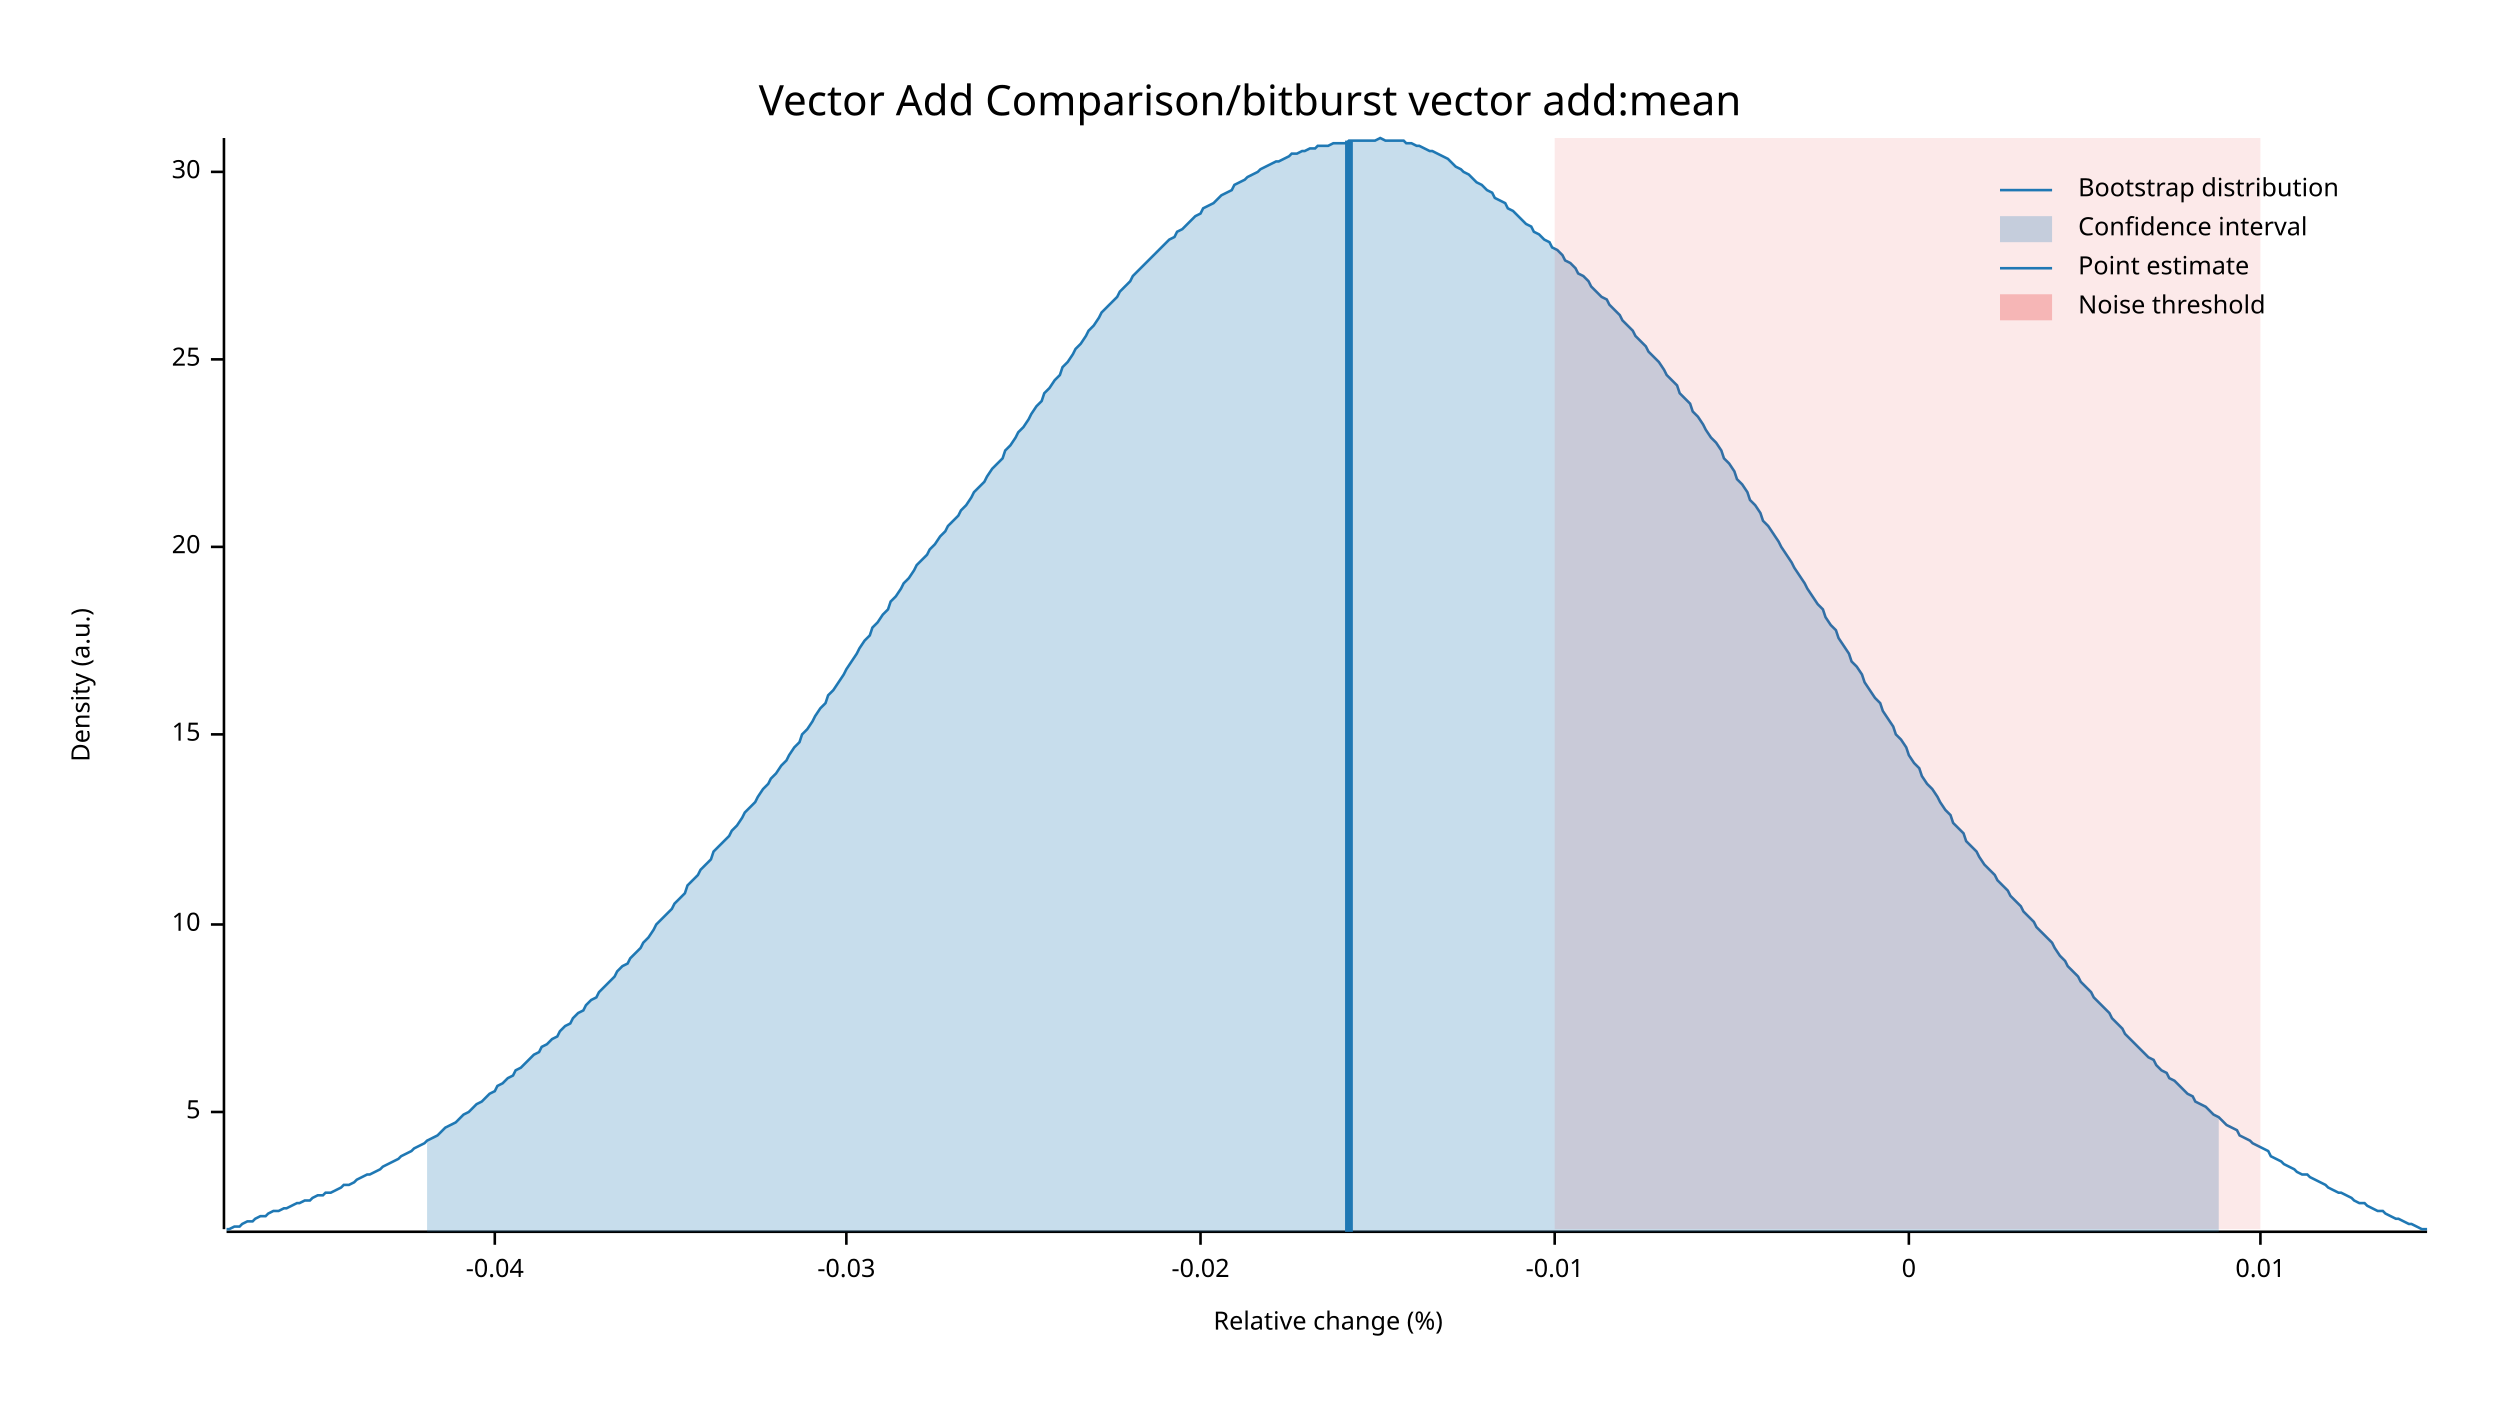
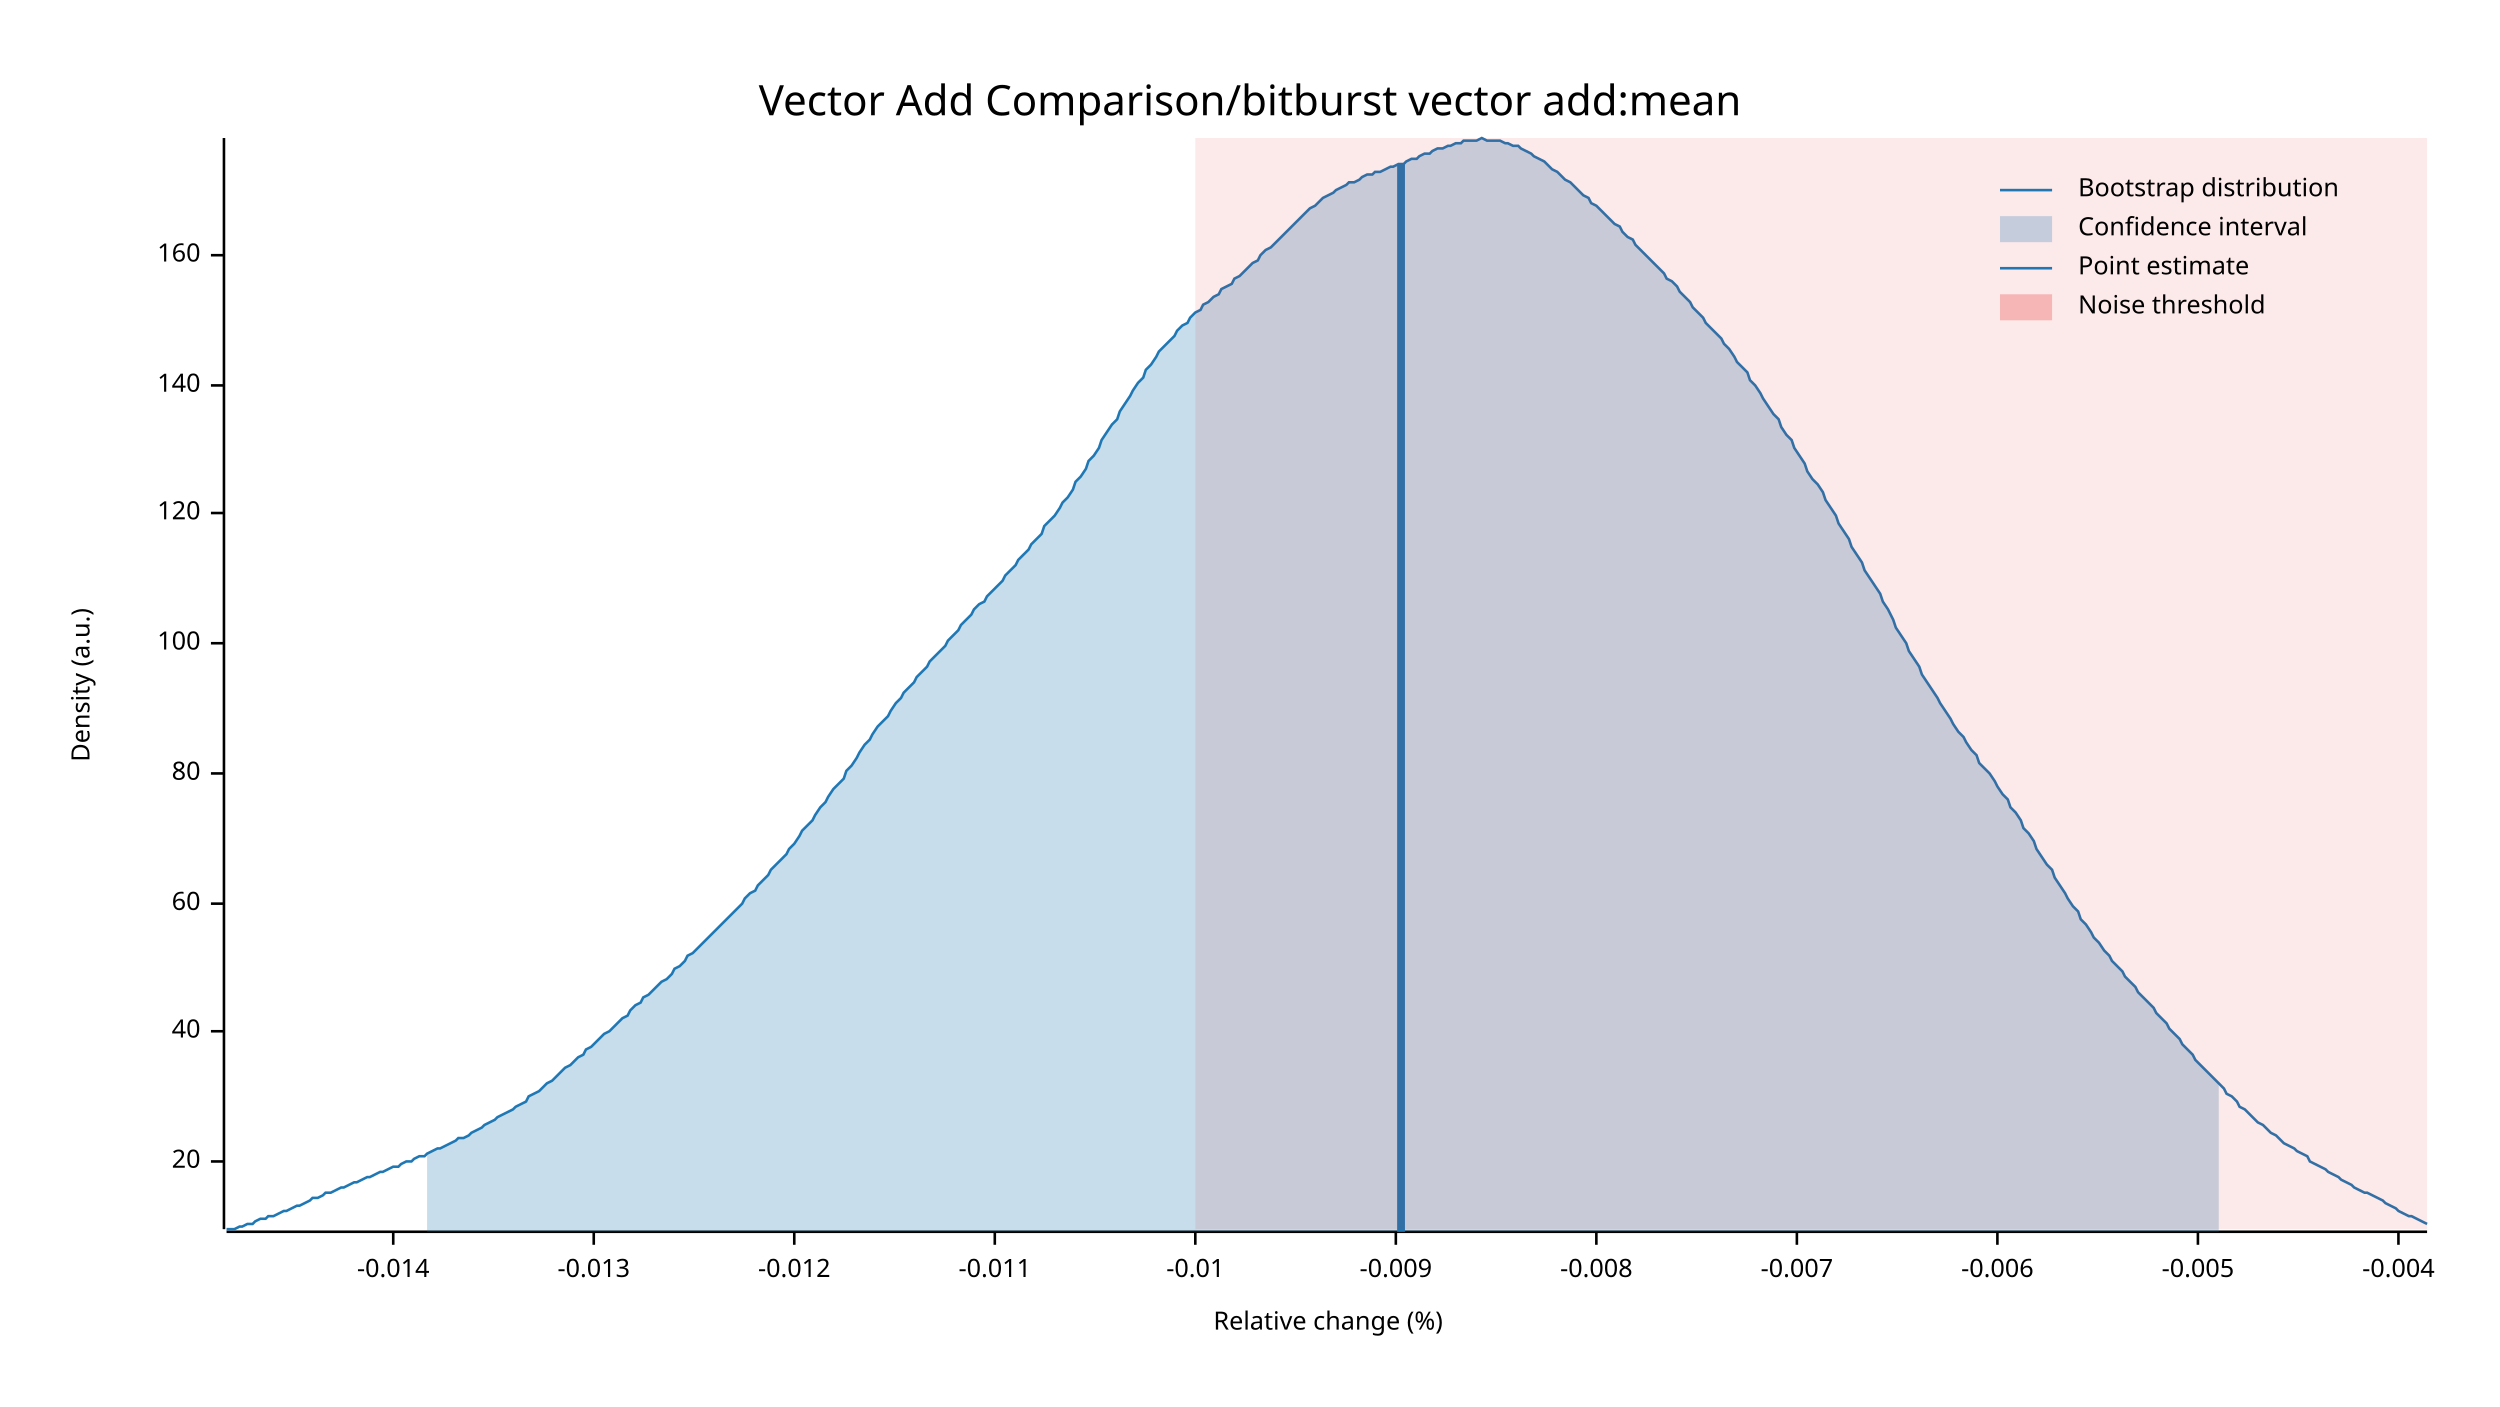
<svg xmlns="http://www.w3.org/2000/svg" width="960" height="540" viewBox="0 0 960 540">
  <text x="480" y="32" dy="0.76em" text-anchor="middle" font-family="sans-serif" font-size="16.129" opacity="1" fill="#000000">
Vector Add Comparison/bitburst vector add:mean
</text>
  <text x="27" y="263" dy="0.76em" text-anchor="middle" font-family="sans-serif" font-size="9.677" opacity="1" fill="#000000" transform="rotate(270, 27, 263)">
Density (a.u.)
</text>
  <text x="510" y="513" dy="-0.5ex" text-anchor="middle" font-family="sans-serif" font-size="9.677" opacity="1" fill="#000000">
Relative change (%)
</text>
  <polyline fill="none" opacity="1" stroke="#000000" stroke-width="1" points="86,53 86,472 " />
-   <text x="77" y="427" dy="0.5ex" text-anchor="end" font-family="sans-serif" font-size="9.677" opacity="1" fill="#000000">
- 5
- </text>
-   <polyline fill="none" opacity="1" stroke="#000000" stroke-width="1" points="81,427 86,427 " />
-   <text x="77" y="355" dy="0.5ex" text-anchor="end" font-family="sans-serif" font-size="9.677" opacity="1" fill="#000000">
- 10
- </text>
-   <polyline fill="none" opacity="1" stroke="#000000" stroke-width="1" points="81,355 86,355 " />
-   <text x="77" y="282" dy="0.5ex" text-anchor="end" font-family="sans-serif" font-size="9.677" opacity="1" fill="#000000">
- 15
- </text>
-   <polyline fill="none" opacity="1" stroke="#000000" stroke-width="1" points="81,282 86,282 " />
-   <text x="77" y="210" dy="0.5ex" text-anchor="end" font-family="sans-serif" font-size="9.677" opacity="1" fill="#000000">
+   <text x="77" y="446" dy="0.5ex" text-anchor="end" font-family="sans-serif" font-size="9.677" opacity="1" fill="#000000">
20
</text>
-   <polyline fill="none" opacity="1" stroke="#000000" stroke-width="1" points="81,210 86,210 " />
-   <text x="77" y="138" dy="0.5ex" text-anchor="end" font-family="sans-serif" font-size="9.677" opacity="1" fill="#000000">
- 25
+   <polyline fill="none" opacity="1" stroke="#000000" stroke-width="1" points="81,446 86,446 " />
+   <text x="77" y="396" dy="0.5ex" text-anchor="end" font-family="sans-serif" font-size="9.677" opacity="1" fill="#000000">
+ 40
</text>
-   <polyline fill="none" opacity="1" stroke="#000000" stroke-width="1" points="81,138 86,138 " />
-   <text x="77" y="66" dy="0.5ex" text-anchor="end" font-family="sans-serif" font-size="9.677" opacity="1" fill="#000000">
- 30
+   <polyline fill="none" opacity="1" stroke="#000000" stroke-width="1" points="81,396 86,396 " />
+   <text x="77" y="347" dy="0.5ex" text-anchor="end" font-family="sans-serif" font-size="9.677" opacity="1" fill="#000000">
+ 60
</text>
-   <polyline fill="none" opacity="1" stroke="#000000" stroke-width="1" points="81,66 86,66 " />
+   <polyline fill="none" opacity="1" stroke="#000000" stroke-width="1" points="81,347 86,347 " />
+   <text x="77" y="297" dy="0.5ex" text-anchor="end" font-family="sans-serif" font-size="9.677" opacity="1" fill="#000000">
+ 80
+ </text>
+   <polyline fill="none" opacity="1" stroke="#000000" stroke-width="1" points="81,297 86,297 " />
+   <text x="77" y="247" dy="0.5ex" text-anchor="end" font-family="sans-serif" font-size="9.677" opacity="1" fill="#000000">
+ 100
+ </text>
+   <polyline fill="none" opacity="1" stroke="#000000" stroke-width="1" points="81,247 86,247 " />
+   <text x="77" y="197" dy="0.5ex" text-anchor="end" font-family="sans-serif" font-size="9.677" opacity="1" fill="#000000">
+ 120
+ </text>
+   <polyline fill="none" opacity="1" stroke="#000000" stroke-width="1" points="81,197 86,197 " />
+   <text x="77" y="148" dy="0.5ex" text-anchor="end" font-family="sans-serif" font-size="9.677" opacity="1" fill="#000000">
+ 140
+ </text>
+   <polyline fill="none" opacity="1" stroke="#000000" stroke-width="1" points="81,148 86,148 " />
+   <text x="77" y="98" dy="0.5ex" text-anchor="end" font-family="sans-serif" font-size="9.677" opacity="1" fill="#000000">
+ 160
+ </text>
+   <polyline fill="none" opacity="1" stroke="#000000" stroke-width="1" points="81,98 86,98 " />
  <polyline fill="none" opacity="1" stroke="#000000" stroke-width="1" points="87,473 932,473 " />
-   <text x="190" y="483" dy="0.76em" text-anchor="middle" font-family="sans-serif" font-size="9.677" opacity="1" fill="#000000">
- -0.04
+   <text x="151" y="483" dy="0.76em" text-anchor="middle" font-family="sans-serif" font-size="9.677" opacity="1" fill="#000000">
+ -0.014
</text>
-   <polyline fill="none" opacity="1" stroke="#000000" stroke-width="1" points="190,473 190,478 " />
-   <text x="325" y="483" dy="0.76em" text-anchor="middle" font-family="sans-serif" font-size="9.677" opacity="1" fill="#000000">
- -0.03
+   <polyline fill="none" opacity="1" stroke="#000000" stroke-width="1" points="151,473 151,478 " />
+   <text x="228" y="483" dy="0.76em" text-anchor="middle" font-family="sans-serif" font-size="9.677" opacity="1" fill="#000000">
+ -0.013
</text>
-   <polyline fill="none" opacity="1" stroke="#000000" stroke-width="1" points="325,473 325,478 " />
-   <text x="461" y="483" dy="0.76em" text-anchor="middle" font-family="sans-serif" font-size="9.677" opacity="1" fill="#000000">
- -0.02
+   <polyline fill="none" opacity="1" stroke="#000000" stroke-width="1" points="228,473 228,478 " />
+   <text x="305" y="483" dy="0.76em" text-anchor="middle" font-family="sans-serif" font-size="9.677" opacity="1" fill="#000000">
+ -0.012
</text>
-   <polyline fill="none" opacity="1" stroke="#000000" stroke-width="1" points="461,473 461,478 " />
-   <text x="597" y="483" dy="0.76em" text-anchor="middle" font-family="sans-serif" font-size="9.677" opacity="1" fill="#000000">
+   <polyline fill="none" opacity="1" stroke="#000000" stroke-width="1" points="305,473 305,478 " />
+   <text x="382" y="483" dy="0.76em" text-anchor="middle" font-family="sans-serif" font-size="9.677" opacity="1" fill="#000000">
+ -0.011
+ </text>
+   <polyline fill="none" opacity="1" stroke="#000000" stroke-width="1" points="382,473 382,478 " />
+   <text x="459" y="483" dy="0.76em" text-anchor="middle" font-family="sans-serif" font-size="9.677" opacity="1" fill="#000000">
-0.01
</text>
-   <polyline fill="none" opacity="1" stroke="#000000" stroke-width="1" points="597,473 597,478 " />
-   <text x="733" y="483" dy="0.76em" text-anchor="middle" font-family="sans-serif" font-size="9.677" opacity="1" fill="#000000">
- 0
+   <polyline fill="none" opacity="1" stroke="#000000" stroke-width="1" points="459,473 459,478 " />
+   <text x="536" y="483" dy="0.76em" text-anchor="middle" font-family="sans-serif" font-size="9.677" opacity="1" fill="#000000">
+ -0.009
</text>
-   <polyline fill="none" opacity="1" stroke="#000000" stroke-width="1" points="733,473 733,478 " />
-   <text x="868" y="483" dy="0.76em" text-anchor="middle" font-family="sans-serif" font-size="9.677" opacity="1" fill="#000000">
- 0.01
+   <polyline fill="none" opacity="1" stroke="#000000" stroke-width="1" points="536,473 536,478 " />
+   <text x="613" y="483" dy="0.76em" text-anchor="middle" font-family="sans-serif" font-size="9.677" opacity="1" fill="#000000">
+ -0.008
</text>
-   <polyline fill="none" opacity="1" stroke="#000000" stroke-width="1" points="868,473 868,478 " />
-   <polyline fill="none" opacity="1" stroke="#1F78B4" stroke-width="1" points="87,472 88,472 90,471 92,471 93,470 95,469 97,469 98,468 100,467 102,467 103,466 105,465 107,465 109,464 110,464 112,463 114,462 115,462 117,461 119,461 120,460 122,459 124,459 125,458 127,458 129,457 131,456 132,455 134,455 136,454 137,453 139,452 141,451 142,451 144,450 146,449 147,448 149,447 151,446 153,445 154,444 156,443 158,442 159,441 161,440 163,439 164,438 166,437 168,436 169,435 171,433 173,432 175,431 176,430 178,428 180,427 181,426 183,424 185,423 186,422 188,420 190,419 191,417 193,416 195,414 197,413 198,411 200,410 202,408 203,407 205,405 207,404 208,402 210,401 212,399 214,398 215,396 217,394 219,393 220,391 222,389 224,388 225,386 227,384 229,383 230,381 232,379 234,377 236,375 237,373 239,371 241,370 242,368 244,366 246,364 247,362 249,360 251,357 252,355 254,353 256,351 258,349 259,347 261,345 263,343 264,340 266,338 268,336 269,334 271,332 273,330 274,327 276,325 278,323 280,321 281,319 283,317 285,314 286,312 288,310 290,308 291,306 293,303 295,301 296,299 298,297 300,294 302,292 303,290 305,287 307,285 308,282 310,280 312,277 313,275 315,272 317,270 318,267 320,265 322,262 324,259 325,257 327,254 329,251 330,249 332,246 334,244 335,241 337,239 339,236 341,234 342,231 344,229 346,226 347,224 349,222 351,219 352,217 354,215 356,213 357,211 359,209 361,206 363,204 364,202 366,200 368,198 369,196 371,194 373,191 374,189 376,187 378,185 379,183 381,180 383,178 385,176 386,173 388,171 390,168 391,166 393,164 395,161 396,159 398,156 400,154 401,151 403,149 405,146 407,144 408,141 410,139 412,136 413,134 415,132 417,129 418,127 420,125 422,122 423,120 425,118 427,116 429,114 430,112 432,110 434,108 435,106 437,104 439,102 440,101 442,99 444,97 445,96 447,94 449,92 451,91 452,89 454,88 456,86 457,85 459,83 461,82 462,80 464,79 466,78 468,76 469,75 471,74 473,73 474,71 476,70 478,69 479,68 481,67 483,66 484,65 486,64 488,63 490,62 491,62 493,61 495,60 496,59 498,59 500,58 501,58 503,57 505,57 506,56 508,56 510,56 512,55 513,55 515,55 517,55 518,54 520,54 522,54 523,54 525,54 527,54 528,54 530,53 532,54 534,54 535,54 537,54 539,54 540,55 542,55 544,56 545,56 547,57 549,58 550,58 552,59 554,60 556,61 557,62 559,64 561,65 562,66 564,67 566,69 567,70 569,71 571,73 573,74 574,76 576,77 578,78 579,80 581,81 583,83 584,84 586,86 588,87 589,89 591,90 593,92 595,93 596,95 598,96 600,98 601,100 603,101 605,103 606,105 608,106 610,108 611,110 613,112 615,114 617,115 618,117 620,119 622,121 623,123 625,125 627,127 628,129 630,131 632,133 633,135 635,137 637,139 639,142 640,144 642,146 644,148 645,151 647,153 649,155 650,158 652,160 654,163 655,165 657,168 659,170 661,173 662,176 664,178 666,181 667,184 669,186 671,189 672,192 674,194 676,197 677,200 679,202 681,205 683,208 684,210 686,213 688,216 689,218 691,221 693,224 694,226 696,229 698,232 700,234 701,237 703,240 705,242 706,245 708,248 710,251 711,254 713,256 715,259 716,262 718,265 720,268 722,270 723,273 725,276 727,279 728,282 730,284 732,287 733,290 735,293 737,295 738,298 740,301 742,303 744,306 745,308 747,311 749,313 750,316 752,318 754,320 755,323 757,325 759,327 760,329 762,332 764,334 766,336 767,338 769,340 771,342 772,344 774,346 776,348 777,350 779,352 781,354 782,356 784,358 786,360 788,362 789,364 791,367 793,369 794,371 796,373 798,375 799,377 801,379 803,381 804,383 806,385 808,387 810,389 811,391 813,393 815,395 816,397 818,399 820,401 821,402 823,404 825,406 827,407 828,409 830,411 832,412 833,414 835,415 837,417 838,418 840,420 842,421 843,423 845,424 847,425 849,427 850,428 852,429 854,431 855,432 857,433 859,434 860,436 862,437 864,438 865,439 867,440 869,441 871,442 872,444 874,445 876,446 877,447 879,448 881,449 882,450 884,451 886,451 887,452 889,453 891,454 893,455 894,456 896,457 898,458 899,458 901,459 903,460 904,461 906,462 908,462 909,463 911,464 913,465 915,465 916,466 918,467 920,468 921,468 923,469 925,470 926,470 928,471 930,472 932,472 " />
-   <polygon opacity="0.25" fill="#1F78B4" points="164,438 166,437 168,436 169,435 171,433 173,432 175,431 176,430 178,428 180,427 181,426 183,424 185,423 186,422 188,420 190,419 191,417 193,416 195,414 197,413 198,411 200,410 202,408 203,407 205,405 207,404 208,402 210,401 212,399 214,398 215,396 217,394 219,393 220,391 222,389 224,388 225,386 227,384 229,383 230,381 232,379 234,377 236,375 237,373 239,371 241,370 242,368 244,366 246,364 247,362 249,360 251,357 252,355 254,353 256,351 258,349 259,347 261,345 263,343 264,340 266,338 268,336 269,334 271,332 273,330 274,327 276,325 278,323 280,321 281,319 283,317 285,314 286,312 288,310 290,308 291,306 293,303 295,301 296,299 298,297 300,294 302,292 303,290 305,287 307,285 308,282 310,280 312,277 313,275 315,272 317,270 318,267 320,265 322,262 324,259 325,257 327,254 329,251 330,249 332,246 334,244 335,241 337,239 339,236 341,234 342,231 344,229 346,226 347,224 349,222 351,219 352,217 354,215 356,213 357,211 359,209 361,206 363,204 364,202 366,200 368,198 369,196 371,194 373,191 374,189 376,187 378,185 379,183 381,180 383,178 385,176 386,173 388,171 390,168 391,166 393,164 395,161 396,159 398,156 400,154 401,151 403,149 405,146 407,144 408,141 410,139 412,136 413,134 415,132 417,129 418,127 420,125 422,122 423,120 425,118 427,116 429,114 430,112 432,110 434,108 435,106 437,104 439,102 440,101 442,99 444,97 445,96 447,94 449,92 451,91 452,89 454,88 456,86 457,85 459,83 461,82 462,80 464,79 466,78 468,76 469,75 471,74 473,73 474,71 476,70 478,69 479,68 481,67 483,66 484,65 486,64 488,63 490,62 491,62 493,61 495,60 496,59 498,59 500,58 501,58 503,57 505,57 506,56 508,56 510,56 512,55 513,55 515,55 517,55 518,54 520,54 522,54 523,54 525,54 527,54 528,54 530,53 532,54 534,54 535,54 537,54 539,54 540,55 542,55 544,56 545,56 547,57 549,58 550,58 552,59 554,60 556,61 557,62 559,64 561,65 562,66 564,67 566,69 567,70 569,71 571,73 573,74 574,76 576,77 578,78 579,80 581,81 583,83 584,84 586,86 588,87 589,89 591,90 593,92 595,93 596,95 598,96 600,98 601,100 603,101 605,103 606,105 608,106 610,108 611,110 613,112 615,114 617,115 618,117 620,119 622,121 623,123 625,125 627,127 628,129 630,131 632,133 633,135 635,137 637,139 639,142 640,144 642,146 644,148 645,151 647,153 649,155 650,158 652,160 654,163 655,165 657,168 659,170 661,173 662,176 664,178 666,181 667,184 669,186 671,189 672,192 674,194 676,197 677,200 679,202 681,205 683,208 684,210 686,213 688,216 689,218 691,221 693,224 694,226 696,229 698,232 700,234 701,237 703,240 705,242 706,245 708,248 710,251 711,254 713,256 715,259 716,262 718,265 720,268 722,270 723,273 725,276 727,279 728,282 730,284 732,287 733,290 735,293 737,295 738,298 740,301 742,303 744,306 745,308 747,311 749,313 750,316 752,318 754,320 755,323 757,325 759,327 760,329 762,332 764,334 766,336 767,338 769,340 771,342 772,344 774,346 776,348 777,350 779,352 781,354 782,356 784,358 786,360 788,362 789,364 791,367 793,369 794,371 796,373 798,375 799,377 801,379 803,381 804,383 806,385 808,387 810,389 811,391 813,393 815,395 816,397 818,399 820,401 821,402 823,404 825,406 827,407 828,409 830,411 832,412 833,414 835,415 837,417 838,418 840,420 842,421 843,423 845,424 847,425 849,427 850,428 852,429 852,473 164,473 " />
-   <polyline fill="none" opacity="1" stroke="#1F78B4" stroke-width="3" points="518,473 518,54 " />
-   <rect x="597" y="53" width="271" height="419" opacity="0.1" fill="#E31A1C" stroke="none" />
+   <polyline fill="none" opacity="1" stroke="#000000" stroke-width="1" points="613,473 613,478 " />
+   <text x="690" y="483" dy="0.76em" text-anchor="middle" font-family="sans-serif" font-size="9.677" opacity="1" fill="#000000">
+ -0.007
+ </text>
+   <polyline fill="none" opacity="1" stroke="#000000" stroke-width="1" points="690,473 690,478 " />
+   <text x="767" y="483" dy="0.76em" text-anchor="middle" font-family="sans-serif" font-size="9.677" opacity="1" fill="#000000">
+ -0.006
+ </text>
+   <polyline fill="none" opacity="1" stroke="#000000" stroke-width="1" points="767,473 767,478 " />
+   <text x="844" y="483" dy="0.76em" text-anchor="middle" font-family="sans-serif" font-size="9.677" opacity="1" fill="#000000">
+ -0.005
+ </text>
+   <polyline fill="none" opacity="1" stroke="#000000" stroke-width="1" points="844,473 844,478 " />
+   <text x="921" y="483" dy="0.76em" text-anchor="middle" font-family="sans-serif" font-size="9.677" opacity="1" fill="#000000">
+ -0.004
+ </text>
+   <polyline fill="none" opacity="1" stroke="#000000" stroke-width="1" points="921,473 921,478 " />
+   <polyline fill="none" opacity="1" stroke="#1F78B4" stroke-width="1" points="87,472 88,472 90,472 92,471 93,471 95,470 97,470 98,469 100,468 102,468 103,467 105,467 107,466 109,465 110,465 112,464 114,463 115,463 117,462 119,461 120,460 122,460 124,459 125,458 127,458 129,457 131,456 132,456 134,455 136,454 137,454 139,453 141,452 142,452 144,451 146,450 147,450 149,449 151,448 153,448 154,447 156,446 158,446 159,445 161,444 163,444 164,443 166,442 168,441 169,441 171,440 173,439 175,438 176,437 178,437 180,436 181,435 183,434 185,433 186,432 188,431 190,430 191,429 193,428 195,427 197,426 198,425 200,424 202,423 203,421 205,420 207,419 208,418 210,416 212,415 214,413 215,412 217,410 219,409 220,408 222,406 224,405 225,403 227,402 229,400 230,399 232,397 234,396 236,394 237,393 239,391 241,390 242,388 244,386 246,385 247,383 249,382 251,380 252,379 254,377 256,376 258,374 259,372 261,371 263,369 264,367 266,366 268,364 269,363 271,361 273,359 274,358 276,356 278,354 280,352 281,351 283,349 285,347 286,345 288,343 290,342 291,340 293,338 295,336 296,334 298,332 300,330 302,328 303,326 305,324 307,321 308,319 310,317 312,315 313,313 315,310 317,308 318,306 320,303 322,301 324,299 325,296 327,294 329,291 330,289 332,286 334,284 335,282 337,279 339,277 341,275 342,273 344,270 346,268 347,266 349,264 351,262 352,260 354,258 356,256 357,254 359,252 361,250 363,248 364,246 366,244 368,242 369,240 371,238 373,236 374,234 376,232 378,231 379,229 381,227 383,225 385,223 386,221 388,219 390,217 391,215 393,213 395,211 396,209 398,207 400,205 401,202 403,200 405,198 407,195 408,193 410,191 412,188 413,185 415,183 417,180 418,177 420,175 422,172 423,169 425,166 427,163 429,161 430,158 432,155 434,152 435,150 437,147 439,145 440,142 442,140 444,137 445,135 447,133 449,131 451,129 452,127 454,125 456,124 457,122 459,120 461,119 462,117 464,116 466,114 468,113 469,111 471,110 473,109 474,107 476,106 478,104 479,103 481,101 483,100 484,98 486,96 488,95 490,93 491,92 493,90 495,88 496,87 498,85 500,83 501,82 503,80 505,79 506,78 508,76 510,75 512,74 513,73 515,72 517,71 518,70 520,70 522,69 523,68 525,67 527,67 528,66 530,66 532,65 534,64 535,64 537,63 539,63 540,62 542,61 544,61 545,60 547,59 549,59 550,58 552,57 554,57 556,56 557,56 559,55 561,55 562,54 564,54 566,54 567,54 569,53 571,54 573,54 574,54 576,54 578,55 579,55 581,56 583,56 584,57 586,58 588,59 589,60 591,61 593,62 595,64 596,65 598,66 600,68 601,69 603,70 605,72 606,73 608,75 610,76 611,78 613,79 615,81 617,83 618,84 620,86 622,87 623,89 625,91 627,92 628,94 630,96 632,98 633,99 635,101 637,103 639,105 640,107 642,108 644,110 645,112 647,114 649,116 650,118 652,120 654,122 655,124 657,126 659,128 661,130 662,132 664,134 666,137 667,139 669,141 671,143 672,146 674,148 676,151 677,153 679,156 681,159 683,161 684,164 686,167 688,169 689,172 691,175 693,178 694,181 696,184 698,186 700,189 701,192 703,195 705,198 706,201 708,204 710,207 711,210 713,213 715,216 716,219 718,222 720,225 722,228 723,231 725,234 727,238 728,241 730,244 732,247 733,250 735,253 737,256 738,259 740,262 742,265 744,268 745,270 747,273 749,276 750,278 752,281 754,283 755,285 757,288 759,290 760,293 762,295 764,297 766,300 767,302 769,305 771,307 772,310 774,312 776,315 777,318 779,320 781,323 782,326 784,329 786,332 788,334 789,337 791,340 793,343 794,345 796,348 798,350 799,353 801,355 803,358 804,360 806,362 808,365 810,367 811,369 813,371 815,373 816,375 818,377 820,379 821,381 823,383 825,385 827,387 828,389 830,391 832,393 833,395 835,397 837,399 838,401 840,403 842,405 843,407 845,409 847,411 849,413 850,414 852,416 854,418 855,420 857,421 859,423 860,425 862,426 864,428 865,429 867,431 869,432 871,434 872,435 874,436 876,438 877,439 879,440 881,441 882,442 884,443 886,444 887,446 889,447 891,448 893,449 894,450 896,451 898,452 899,453 901,454 903,455 904,456 906,457 908,458 909,458 911,459 913,460 915,461 916,462 918,463 920,464 921,465 923,466 925,467 926,467 928,468 930,469 932,470 " />
+   <polygon opacity="0.25" fill="#1F78B4" points="164,443 166,442 168,441 169,441 171,440 173,439 175,438 176,437 178,437 180,436 181,435 183,434 185,433 186,432 188,431 190,430 191,429 193,428 195,427 197,426 198,425 200,424 202,423 203,421 205,420 207,419 208,418 210,416 212,415 214,413 215,412 217,410 219,409 220,408 222,406 224,405 225,403 227,402 229,400 230,399 232,397 234,396 236,394 237,393 239,391 241,390 242,388 244,386 246,385 247,383 249,382 251,380 252,379 254,377 256,376 258,374 259,372 261,371 263,369 264,367 266,366 268,364 269,363 271,361 273,359 274,358 276,356 278,354 280,352 281,351 283,349 285,347 286,345 288,343 290,342 291,340 293,338 295,336 296,334 298,332 300,330 302,328 303,326 305,324 307,321 308,319 310,317 312,315 313,313 315,310 317,308 318,306 320,303 322,301 324,299 325,296 327,294 329,291 330,289 332,286 334,284 335,282 337,279 339,277 341,275 342,273 344,270 346,268 347,266 349,264 351,262 352,260 354,258 356,256 357,254 359,252 361,250 363,248 364,246 366,244 368,242 369,240 371,238 373,236 374,234 376,232 378,231 379,229 381,227 383,225 385,223 386,221 388,219 390,217 391,215 393,213 395,211 396,209 398,207 400,205 401,202 403,200 405,198 407,195 408,193 410,191 412,188 413,185 415,183 417,180 418,177 420,175 422,172 423,169 425,166 427,163 429,161 430,158 432,155 434,152 435,150 437,147 439,145 440,142 442,140 444,137 445,135 447,133 449,131 451,129 452,127 454,125 456,124 457,122 459,120 461,119 462,117 464,116 466,114 468,113 469,111 471,110 473,109 474,107 476,106 478,104 479,103 481,101 483,100 484,98 486,96 488,95 490,93 491,92 493,90 495,88 496,87 498,85 500,83 501,82 503,80 505,79 506,78 508,76 510,75 512,74 513,73 515,72 517,71 518,70 520,70 522,69 523,68 525,67 527,67 528,66 530,66 532,65 534,64 535,64 537,63 539,63 540,62 542,61 544,61 545,60 547,59 549,59 550,58 552,57 554,57 556,56 557,56 559,55 561,55 562,54 564,54 566,54 567,54 569,53 571,54 573,54 574,54 576,54 578,55 579,55 581,56 583,56 584,57 586,58 588,59 589,60 591,61 593,62 595,64 596,65 598,66 600,68 601,69 603,70 605,72 606,73 608,75 610,76 611,78 613,79 615,81 617,83 618,84 620,86 622,87 623,89 625,91 627,92 628,94 630,96 632,98 633,99 635,101 637,103 639,105 640,107 642,108 644,110 645,112 647,114 649,116 650,118 652,120 654,122 655,124 657,126 659,128 661,130 662,132 664,134 666,137 667,139 669,141 671,143 672,146 674,148 676,151 677,153 679,156 681,159 683,161 684,164 686,167 688,169 689,172 691,175 693,178 694,181 696,184 698,186 700,189 701,192 703,195 705,198 706,201 708,204 710,207 711,210 713,213 715,216 716,219 718,222 720,225 722,228 723,231 725,234 727,238 728,241 730,244 732,247 733,250 735,253 737,256 738,259 740,262 742,265 744,268 745,270 747,273 749,276 750,278 752,281 754,283 755,285 757,288 759,290 760,293 762,295 764,297 766,300 767,302 769,305 771,307 772,310 774,312 776,315 777,318 779,320 781,323 782,326 784,329 786,332 788,334 789,337 791,340 793,343 794,345 796,348 798,350 799,353 801,355 803,358 804,360 806,362 808,365 810,367 811,369 813,371 815,373 816,375 818,377 820,379 821,381 823,383 825,385 827,387 828,389 830,391 832,393 833,395 835,397 837,399 838,401 840,403 842,405 843,407 845,409 847,411 849,413 850,414 852,416 852,473 164,473 " />
+   <polyline fill="none" opacity="1" stroke="#1F78B4" stroke-width="3" points="538,473 538,63 " />
+   <rect x="459" y="53" width="473" height="419" opacity="0.1" fill="#E31A1C" stroke="none" />
  <text x="798" y="68" dy="0.76em" text-anchor="start" font-family="sans-serif" font-size="9.677" opacity="1" fill="#000000">
Bootstrap distribution
</text>
  <text x="798" y="83" dy="0.76em" text-anchor="start" font-family="sans-serif" font-size="9.677" opacity="1" fill="#000000">
Confidence interval
</text>
  <text x="798" y="98" dy="0.76em" text-anchor="start" font-family="sans-serif" font-size="9.677" opacity="1" fill="#000000">
Point estimate
</text>
  <text x="798" y="113" dy="0.76em" text-anchor="start" font-family="sans-serif" font-size="9.677" opacity="1" fill="#000000">
Noise threshold
</text>
  <polyline fill="none" opacity="1" stroke="#1F78B4" stroke-width="1" points="768,73 788,73 " />
  <rect x="768" y="83" width="20" height="10" opacity="0.25" fill="#1F78B4" stroke="none" />
  <polyline fill="none" opacity="1" stroke="#1F78B4" stroke-width="1" points="768,103 788,103 " />
  <rect x="768" y="113" width="20" height="10" opacity="0.25" fill="#E31A1C" stroke="none" />
</svg>
